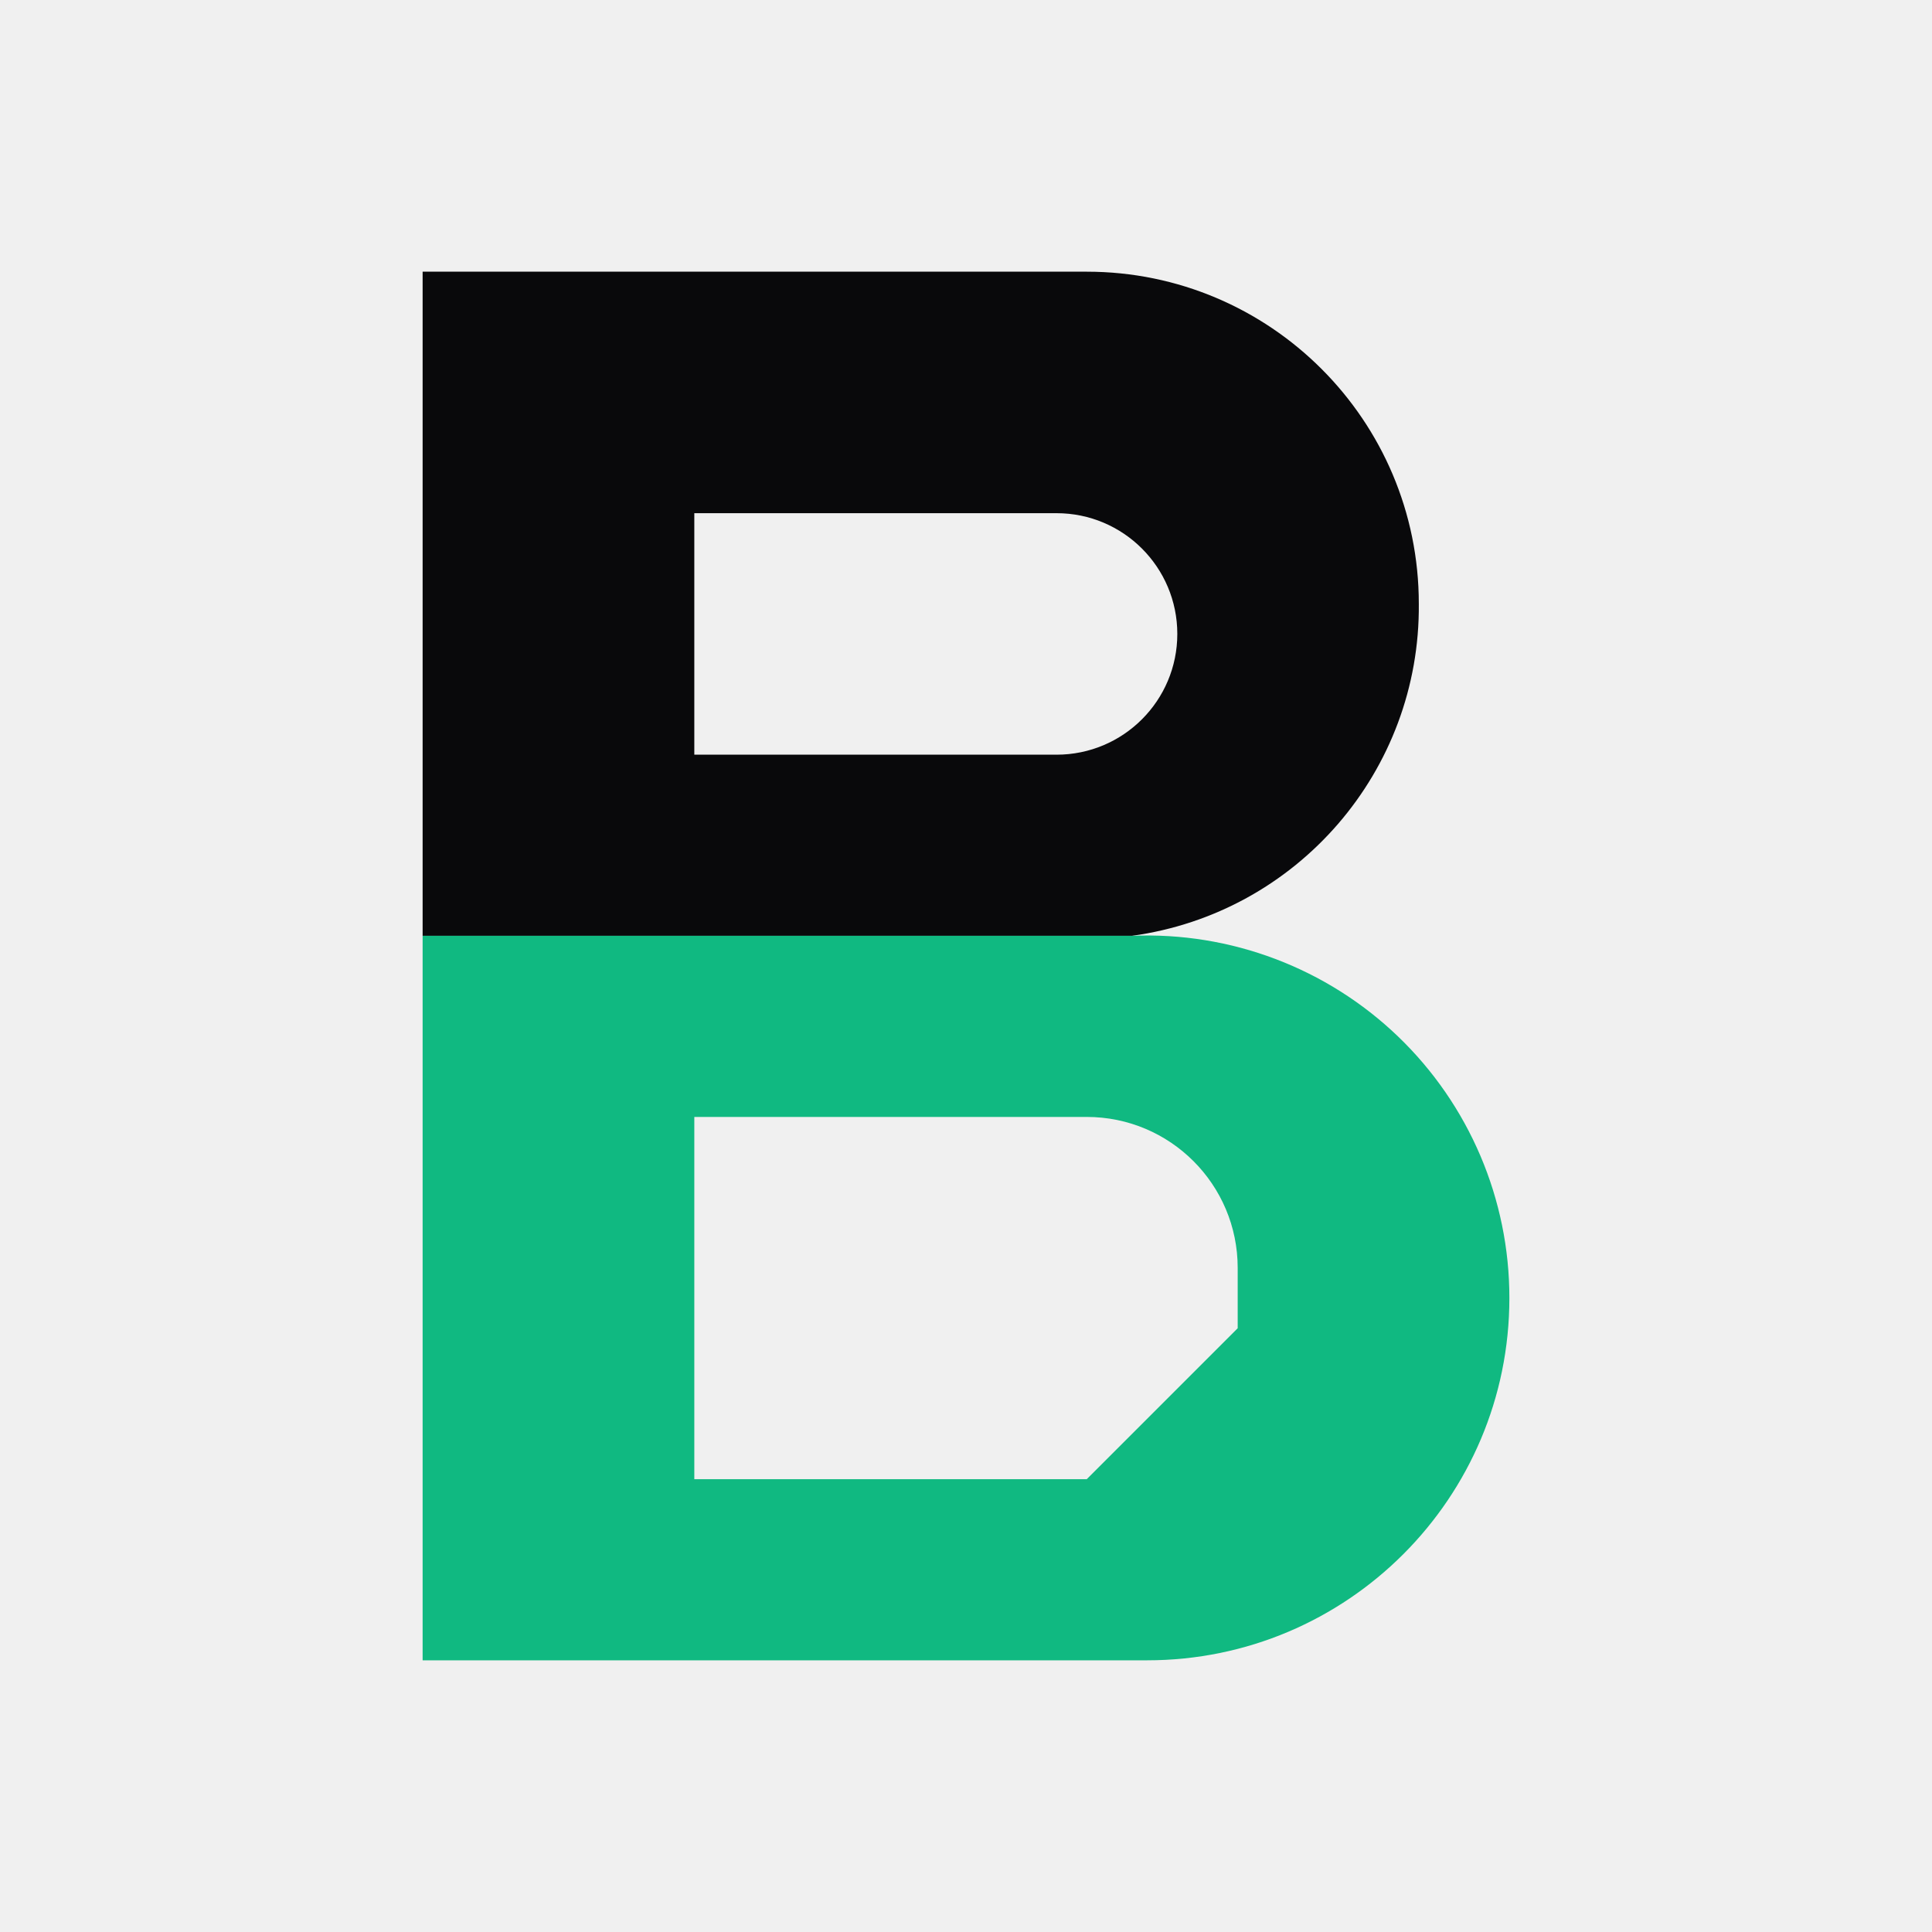
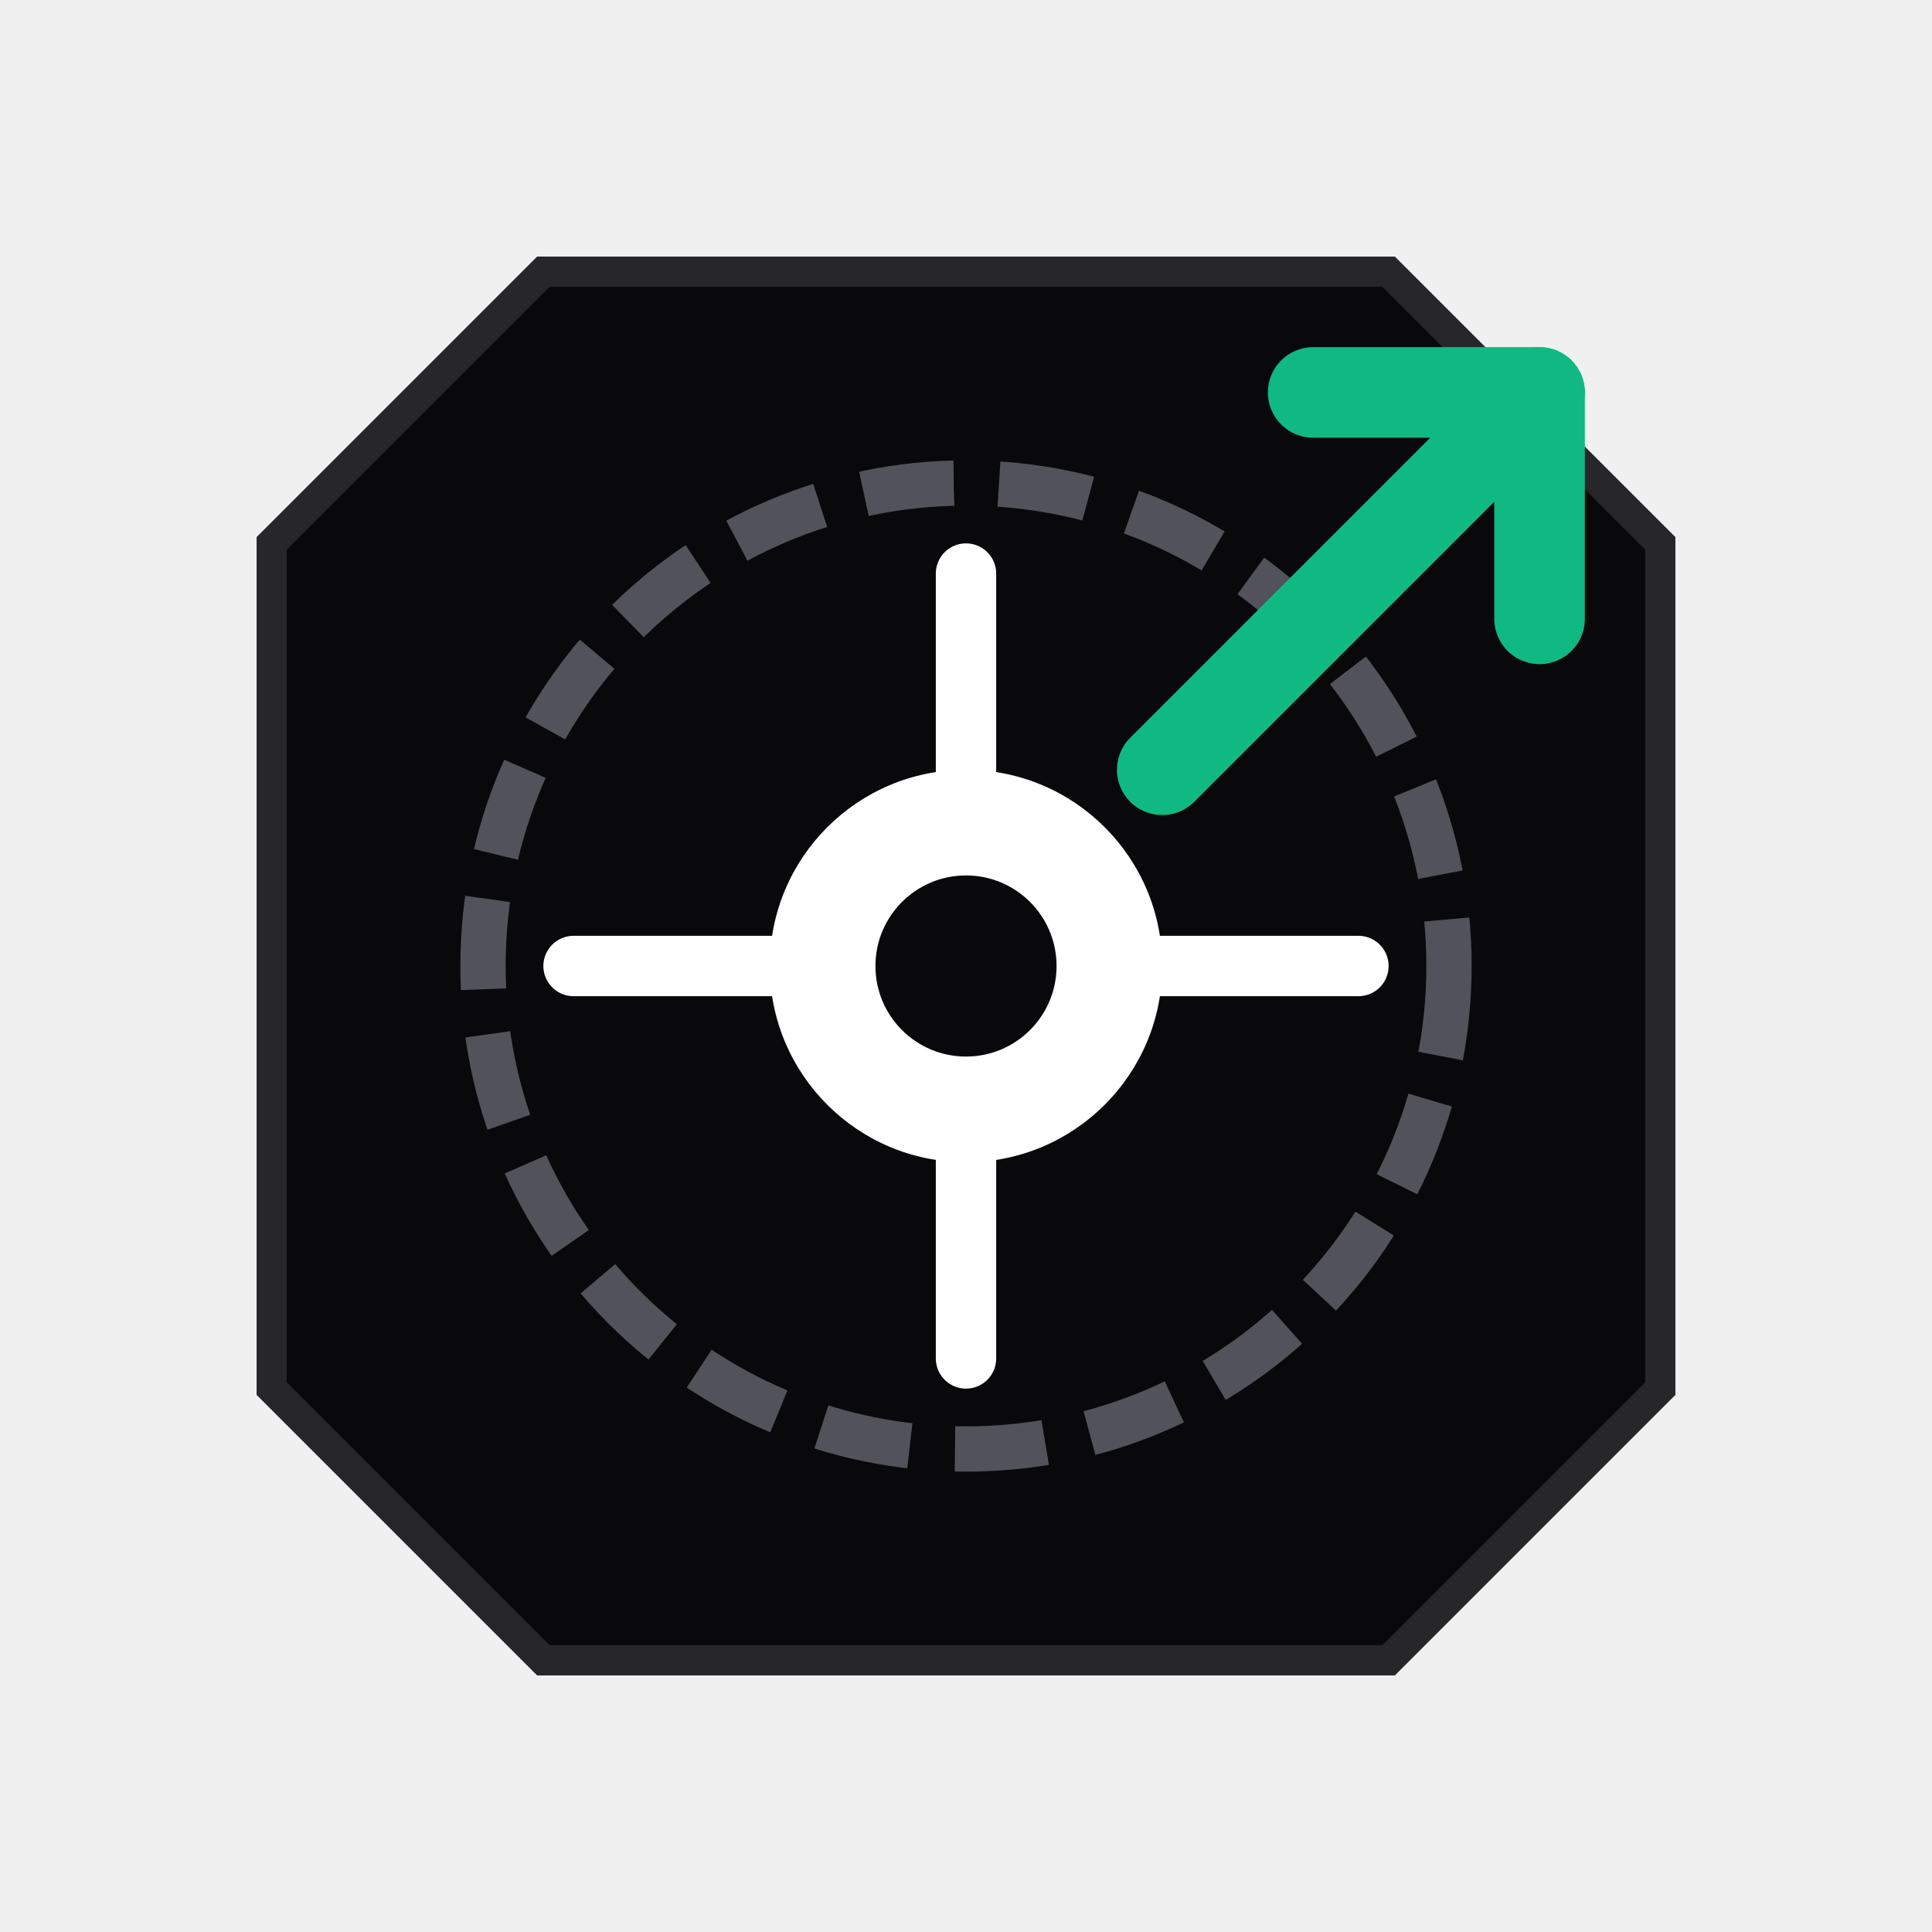
- <svg xmlns="http://www.w3.org/2000/svg" viewBox="0 0 256 256" width="256" height="256" role="img">
-   <path fill="#09090b" fill-rule="evenodd" d="     M 56 36     L 144 36     A 44 44 0 0 1 188 80     A 44 44 0 0 1 150 124     L 56 124     Z     M 92 68     L 140 68     A 16 16 0 0 1 156 84     A 16 16 0 0 1 140 100     L 92 100     Z   " />
-   <path fill="#10b981" fill-rule="evenodd" d="     M 56 124     L 150 124     A 48 48 0 0 1 200 172     A 48 48 0 0 1 152 220     L 56 220     Z     M 92 148     L 144 148     A 20 20 0 0 1 164 168     L 164 176     L 144 196     L 92 196     Z   " />
+ <svg xmlns="http://www.w3.org/2000/svg" viewBox="0 0 256 256" width="256" height="256" fill="none">
+   <path d="M 72 36 L 184 36 L 220 72 L 220 184 L 184 220 L 72 220 L 36 184 L 36 72 Z" fill="#09090b" stroke="#27272a" stroke-width="4" />
+   <circle cx="128" cy="128" r="64" stroke="#52525b" stroke-width="6" stroke-dasharray="12 6" />
+   <line x1="128" y1="76" x2="128" y2="180" stroke="#ffffff" stroke-width="8" stroke-linecap="round" />
+   <line x1="76" y1="128" x2="180" y2="128" stroke="#ffffff" stroke-width="8" stroke-linecap="round" />
+   <circle cx="128" cy="128" r="26" fill="#ffffff" />
+   <circle cx="128" cy="128" r="12" fill="#09090b" />
+   <path d="M 154 102 L 204 52 M 204 52 H 174 M 204 52 V 82" stroke="#10b981" stroke-width="12" stroke-linecap="round" stroke-linejoin="round" />
+   <circle cx="204" cy="52" r="6" fill="#10b981" />
</svg>
